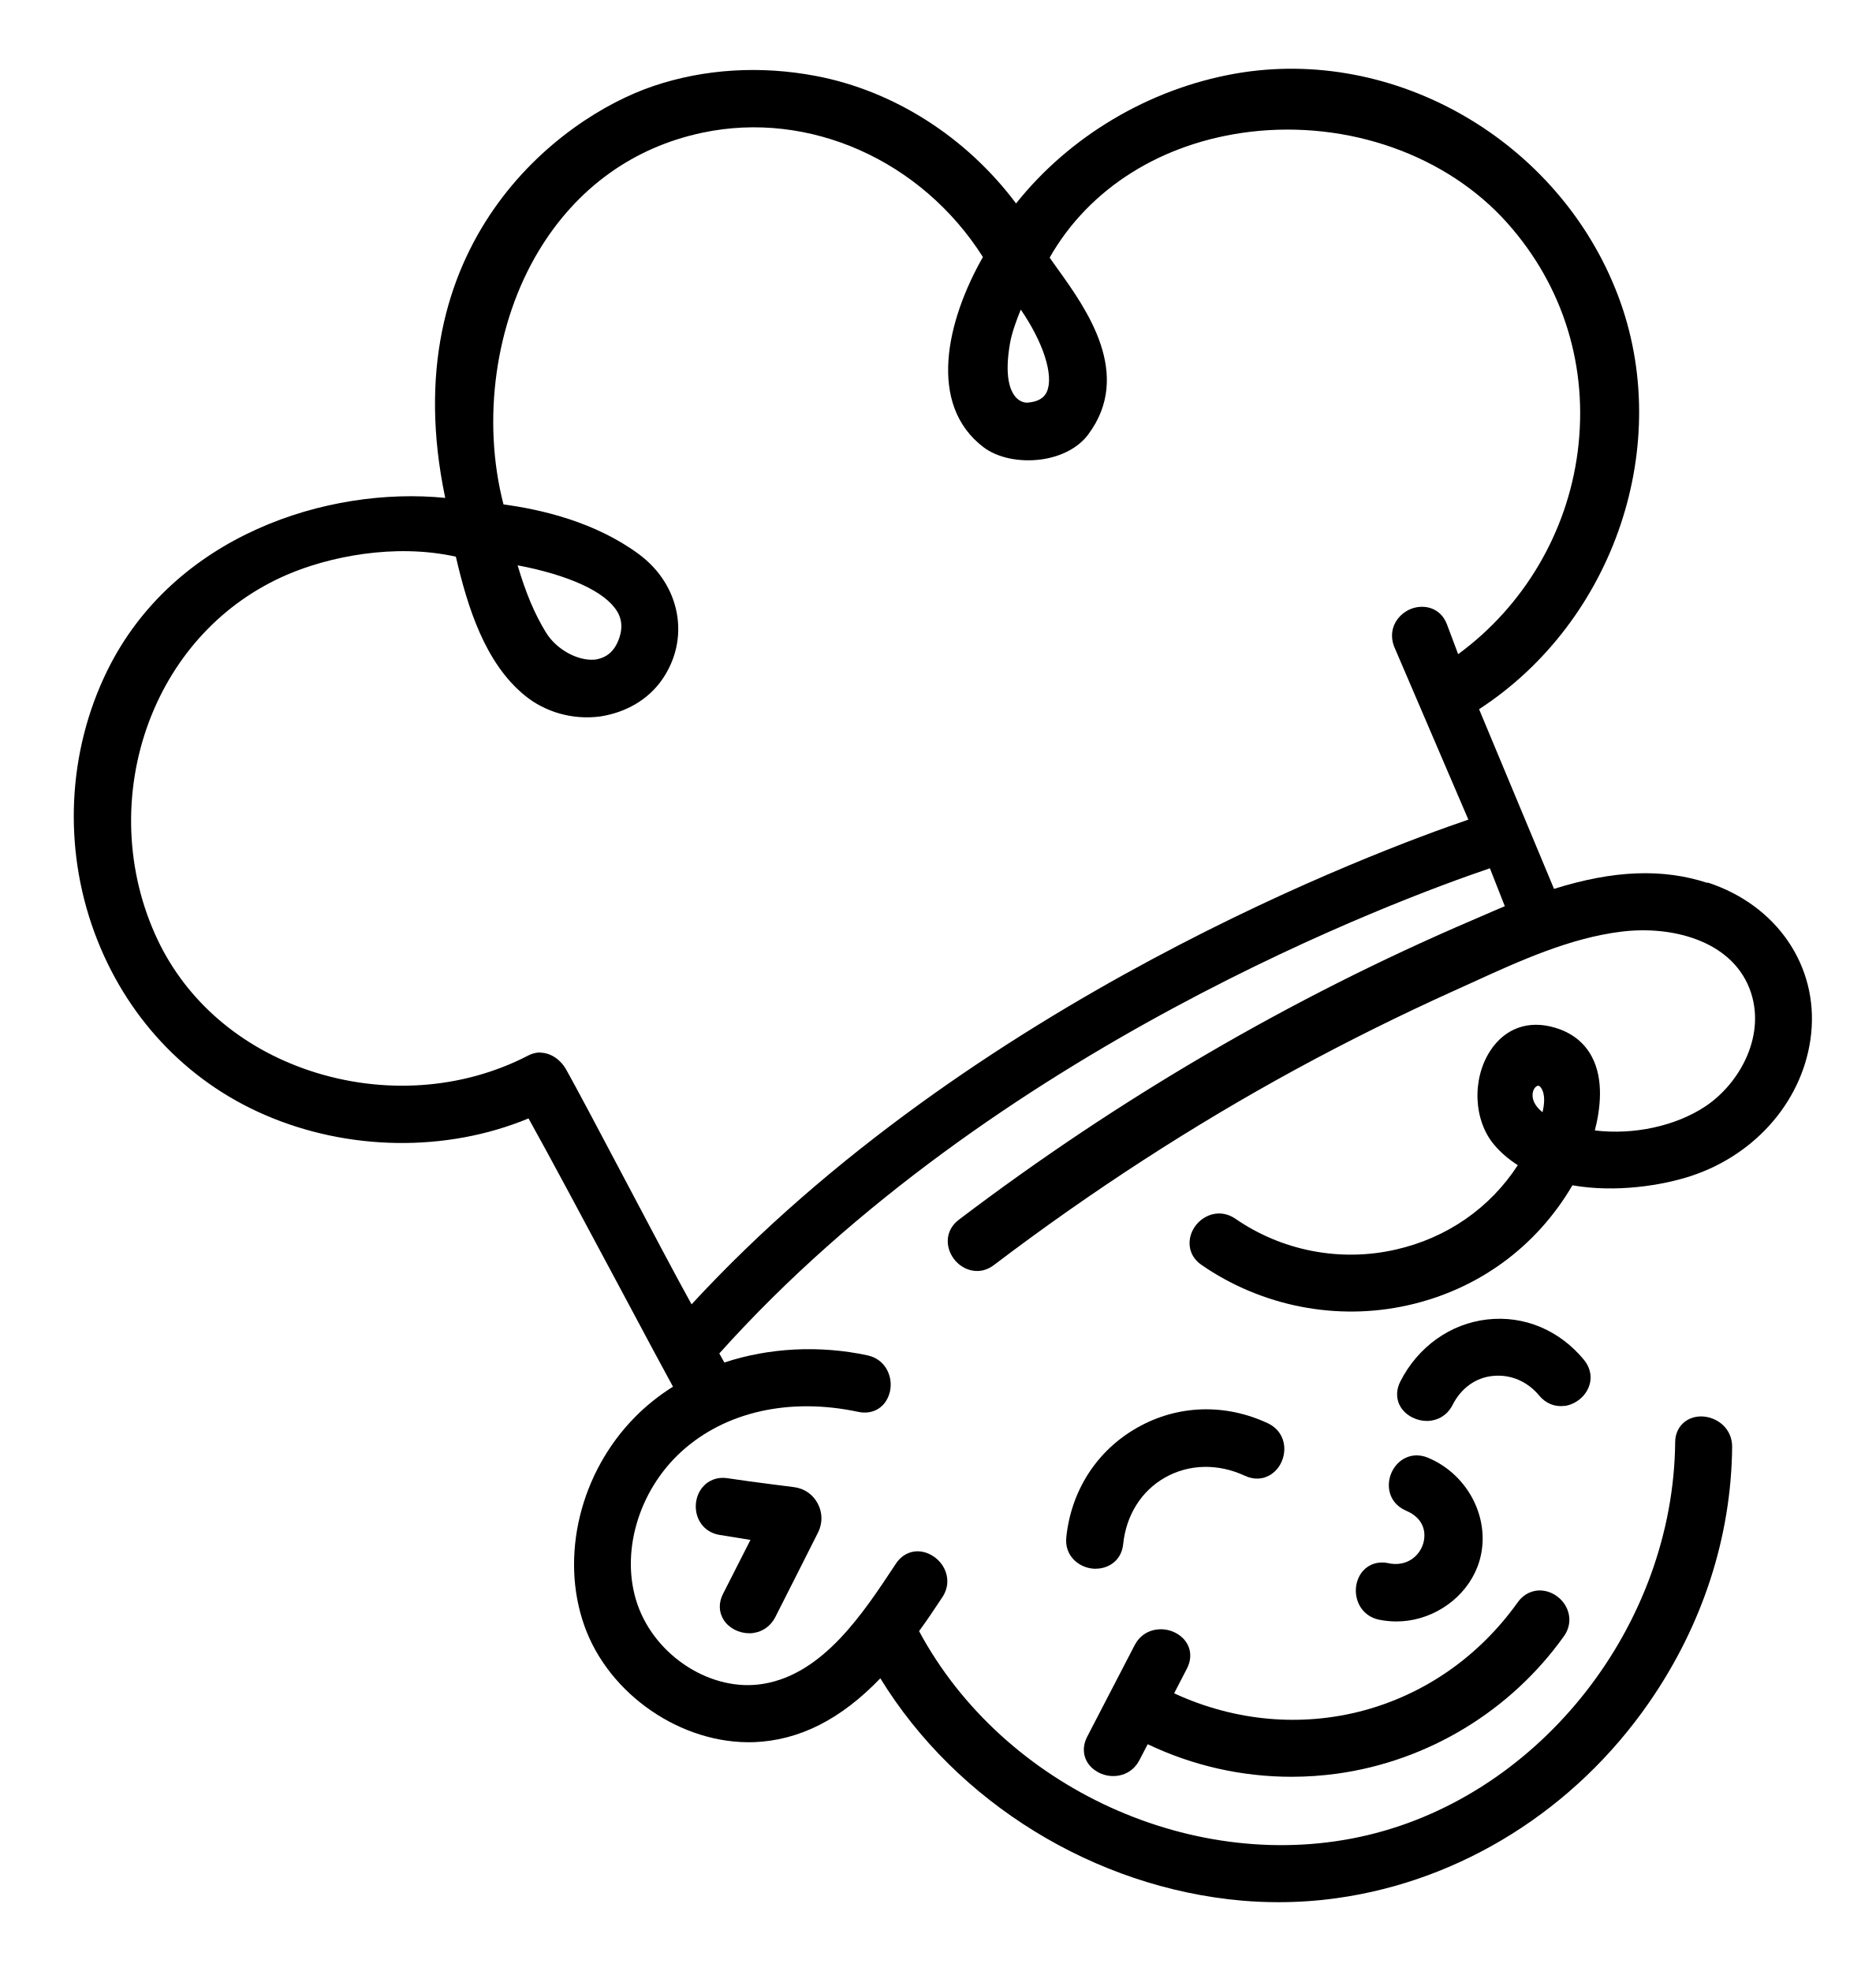
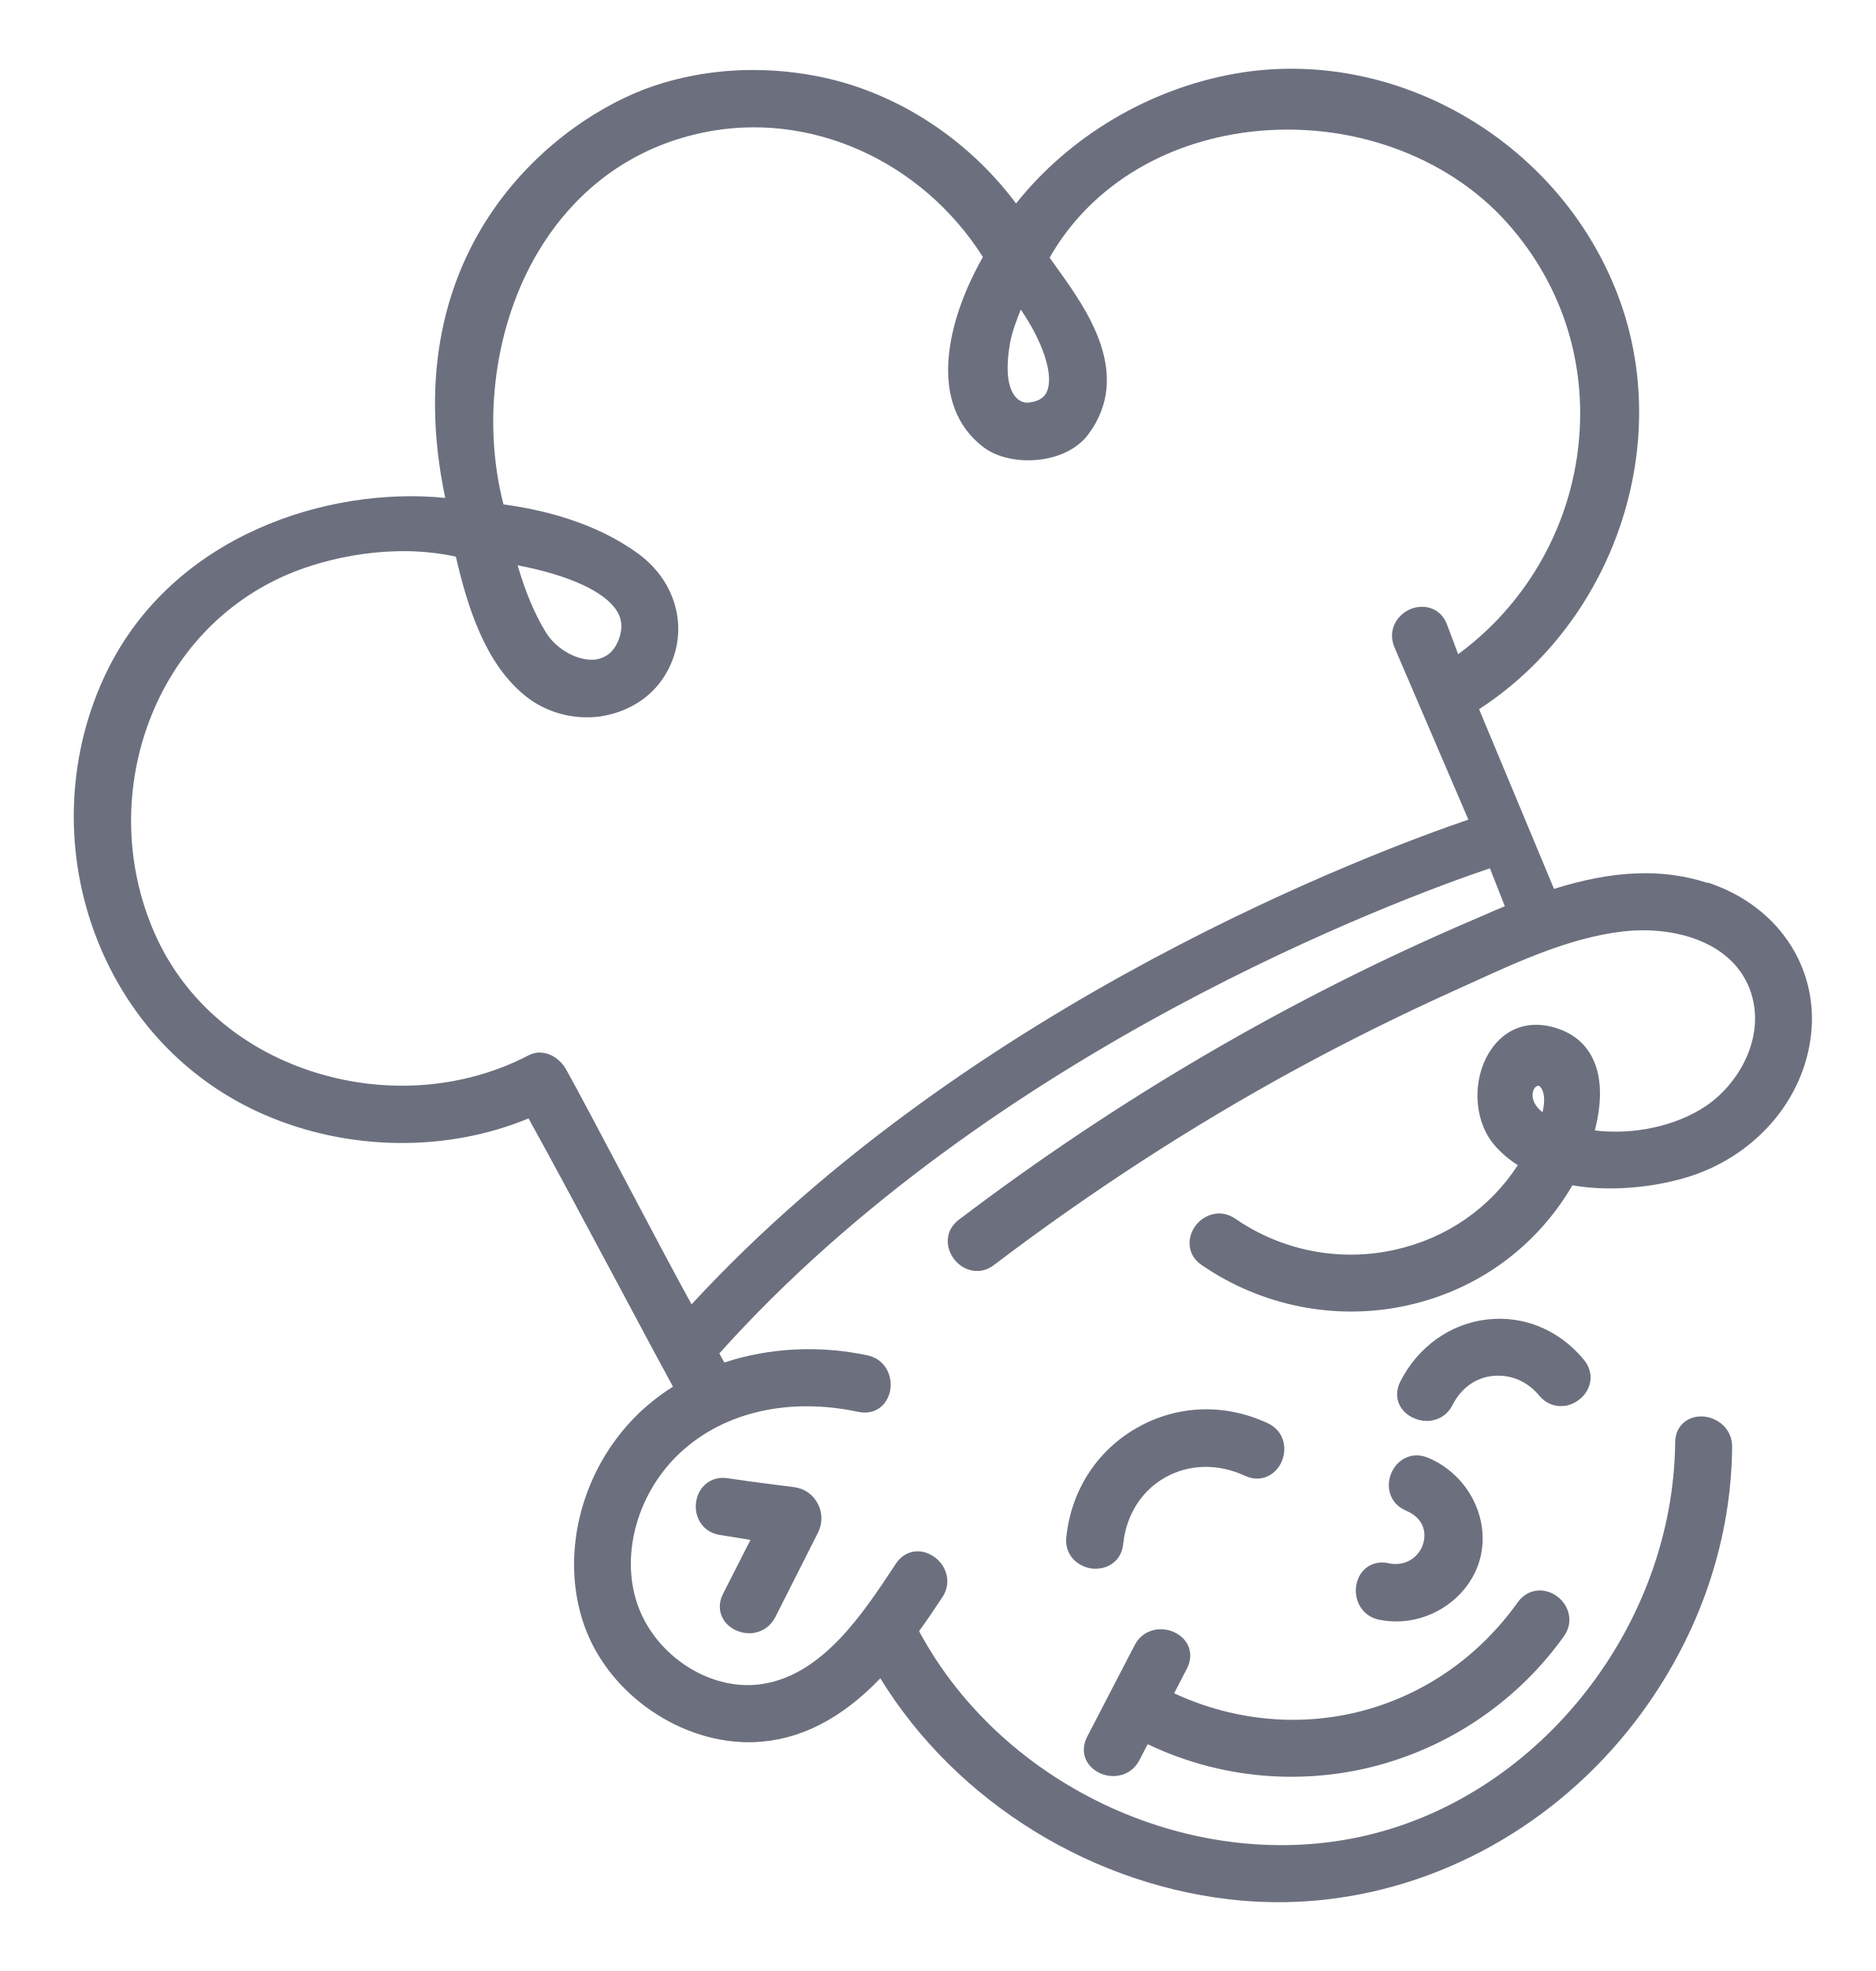
- <svg xmlns="http://www.w3.org/2000/svg" id="Layer_1" version="1.1" viewBox="43 37 215 226" fill="currentColor">
-   <g fill="currentColor">
+ <svg xmlns="http://www.w3.org/2000/svg" id="Layer_1" version="1.1" viewBox="43 37 215 226">
+   <g fill="#6C707E" data-themed="true">
    <path d="M125.97,222.76c.61.93,1.73,1.51,2.91,1.51.07,0,.13,0,.2,0,.1,0,.2-.02.29-.03,1.08-.15,1.99-.81,2.5-1.8.93-1.84,3.33-6.57,4.91-9.72.53-1.06.52-2.26-.03-3.31-.55-1.05-1.54-1.74-2.72-1.89l-2.73-.35c-1.62-.21-3.45-.45-4.86-.67-1.16-.19-2.22.2-2.92,1.05-.76.93-.97,2.28-.53,3.43.41,1.09,1.33,1.83,2.52,2.02l3.52.57-3.15,6.2c-.52,1.02-.48,2.11.1,3Z" />
    <path d="M168.6,216.87c.16,0,.32-.01.48-.03,1.17-.16,2.49-.98,2.68-2.79.34-3.32,2.09-6.11,4.81-7.64,2.75-1.55,6.08-1.62,9.15-.19,1.05.49,2.16.42,3.06-.21.98-.68,1.54-1.92,1.44-3.16-.1-1.18-.79-2.15-1.89-2.66-4.9-2.29-10.35-2.11-14.96.51-4.61,2.61-7.57,7.19-8.13,12.56-.22,2.12,1.39,3.43,3,3.6.12.01.24.02.36.02Z" />
    <path d="M225.15,195.99c.39-1.04.18-2.16-.56-3.06-2.82-3.42-6.86-5.11-11.07-4.64-4.24.47-7.97,3.13-9.99,7.12-.81,1.6-.25,3.3,1.38,4.12.52.26,1.09.4,1.65.4.36,0,.72-.06,1.06-.17.83-.27,1.49-.85,1.91-1.68.97-1.91,2.64-3.12,4.6-3.31,2.01-.21,3.96.6,5.33,2.26.74.89,1.79,1.32,2.89,1.17h.11c1.21-.22,2.27-1.08,2.69-2.21Z" />
    <path d="M202.14,216.23c-1.12-.23-2.17.09-2.88.88-.78.88-1.04,2.21-.65,3.4.38,1.15,1.28,1.96,2.49,2.21.64.13,1.3.2,1.96.2.45,0,.9-.03,1.35-.09,3.82-.53,7.1-3.25,8.17-6.78,1.42-4.69-1.16-9.92-5.87-11.9-1.09-.46-2.23-.33-3.13.35-.97.74-1.49,2-1.34,3.21.14,1.13.85,2.04,1.95,2.51,2.05.86,2.35,2.53,1.95,3.81-.43,1.38-1.86,2.66-4,2.21Z" />
    <path d="M168.94,240.24c.84.44,1.84.53,2.73.25.85-.27,1.52-.84,1.94-1.65l.96-1.84s.03.02.05.02c5.18,2.46,10.77,3.71,16.43,3.71,1.75,0,3.5-.12,5.25-.36,10.4-1.44,19.87-7.18,25.98-15.75.7-.98.82-2.15.34-3.21-.51-1.12-1.62-1.92-2.82-2.03-1.11-.1-2.13.39-2.8,1.33-9.07,12.73-25.24,16.99-39.4,10.45l1.47-2.84c.82-1.59.28-3.27-1.32-4.1-1.52-.79-3.69-.48-4.67,1.41l-5.45,10.51c-.82,1.59-.28,3.28,1.32,4.1Z" />
    <path d="M238.75,138.24c-5.14-1.68-10.74-1.47-17.6.68l-8.59-20.6c15.54-10.11,22.39-30.44,15.92-47.45-6.75-17.75-25.63-28.66-43.92-25.42-9.84,1.75-18.95,7.17-25.08,14.88-5.69-7.61-14.02-12.93-22.95-14.62-6.36-1.21-12.78-.81-18.58,1.14-10.97,3.68-29.99,18.28-23.91,47.24-13.45-1.34-31.13,4.26-38.76,19.84-4.53,9.26-5.06,20.2-1.45,30,3.51,9.53,10.43,16.96,19.49,20.89,9.59,4.17,20.87,4.32,30.27.42,2.22,3.97,7,12.91,10.86,20.14,2.57,4.82,4.82,9.03,5.7,10.62-1.62,1.02-3.08,2.19-4.34,3.47-6.3,6.37-8.64,15.99-5.82,23.94,2.81,7.93,11.19,13.64,19.47,13.35,5.19-.21,9.93-2.61,14.46-7.32,8.75,14.26,24.58,24.01,41.44,25.49,1.39.12,2.79.18,4.19.18,2.23,0,4.46-.15,6.68-.46,14.28-1.98,27.34-10.17,35.84-22.47,6.12-8.85,9.4-18.97,9.5-29.26.02-2.17-1.78-3.49-3.54-3.51h-.01c-1.71,0-2.97,1.23-2.98,2.94-.2,20.96-15.35,40.34-35.25,45.07-19.69,4.69-41.74-5.35-51.43-23.39.81-1.11,1.64-2.32,2.67-3.89.7-1.06.63-2.05.45-2.69-.22-.8-.76-1.53-1.48-2-1.53-1.01-3.31-.66-4.3.85l-.17.26c-3.65,5.52-8.19,12.38-15.01,13.51-5.86,1-12.35-3.08-14.44-9.1-2.01-5.79.06-13,5.04-17.53,5.03-4.58,12.42-6.23,20.28-4.55.83.18,1.66.05,2.31-.37.67-.43,1.13-1.14,1.32-2,.36-1.67-.51-3.67-2.58-4.11-5.48-1.18-11.3-.88-16.41.82l-.58-1.04c31.35-34.98,78.27-52.22,88.34-55.63l1.71,4.35c-.77.32-1.68.71-2.52,1.08l-1.3.56c-20.7,8.88-40.47,20.42-58.76,34.3-1.66,1.26-1.55,3.22-.57,4.51.52.68,1.24,1.15,2.03,1.31.9.19,1.79-.03,2.57-.63,11.13-8.45,22.76-15.98,34.56-22.41,5.86-3.19,11.96-6.22,18.13-9.01l2.14-.97c5.49-2.51,11.17-5.09,17.05-5.82,5.78-.73,12.58,1,14.72,6.52,2.03,5.24-1.09,10.87-5.06,13.51-3.4,2.26-8.22,3.3-12.67,2.76.64-2.49,1.04-5.82-.33-8.43-.86-1.64-2.28-2.77-4.23-3.35-3.03-.91-5.73.05-7.42,2.63-2.14,3.27-1.93,8.03.47,10.83.74.87,1.64,1.64,2.68,2.3-3.2,4.93-8.15,8.36-14,9.68-6.32,1.45-13.03.16-18.38-3.54-.75-.51-1.58-.7-2.42-.55-.88.16-1.7.7-2.23,1.47-.46.67-.67,1.46-.58,2.23.1.87.57,1.61,1.35,2.15,6.9,4.76,15.51,6.45,23.64,4.63,8.03-1.79,14.73-6.67,18.88-13.76,4.99.87,10.3.02,13.63-1.08,7.58-2.51,12.97-8.92,13.74-16.32.81-7.78-3.96-14.74-11.87-17.32ZM104.93,157.68c-.13,0-.26,0-.4.03-.33.05-.65.15-.96.31-7.54,3.92-16.69,4.55-25.11,1.73-7.87-2.64-14.05-7.96-17.38-14.97-3.69-7.77-4.05-16.9-.99-25.05,2.9-7.7,8.51-13.68,15.79-16.82,4.74-2.05,12.3-3.65,19.38-2.08,1.34,5.8,3.34,12.17,7.87,15.89,2.38,1.96,5.55,2.85,8.69,2.43,2.95-.46,5.44-1.92,7.01-4.12,3.35-4.7,2.23-10.94-2.61-14.5-4.96-3.66-11.12-5.11-15.5-5.69-2.5-9.67-.96-20.8,4.06-29.11,4.33-7.17,10.82-11.85,18.77-13.52,12.2-2.58,25.08,3.15,32.13,14.26-4.2,7.38-6.36,16.92.07,21.81,1.59,1.21,4.12,1.74,6.62,1.4,2.31-.32,4.27-1.36,5.38-2.86,5.15-6.89-.21-14.38-3.41-18.86l-.09-.12c-.33-.46-.64-.9-.92-1.3,4.53-7.97,12.9-13.22,23.01-14.43,11.26-1.33,22.55,2.69,29.48,10.49,6.44,7.24,9.29,16.55,8.04,26.22-1.2,9.26-6.18,17.68-13.7,23.19l-1.28-3.41c-.72-1.91-2.58-2.35-4.06-1.81-1.54.58-2.77,2.28-2.01,4.32l8.52,19.87c-10.17,3.47-56.95,20.76-89.05,55.58-1.72-3.1-4.78-8.89-7.74-14.5-2.81-5.32-5.47-10.35-6.65-12.45-.55-.99-1.67-1.91-2.98-1.91ZM113.74,107.08c.56.93.64,1.94.25,3.08-.51,1.47-1.39,2.26-2.76,2.47-1.95.2-4.43-1.14-5.63-3.09-1.3-2.11-2.34-4.58-3.26-7.72,5.92,1.13,10.05,3.04,11.39,5.26ZM163.03,81.88c-.34.78-1.05,1.19-2.24,1.29-.36.01-.88-.12-1.32-.6-.68-.74-1.34-2.41-.69-6.18h0c.2-1.18.74-2.67,1.24-3.89,2.57,3.73,3.8,7.53,3,9.39ZM219.83,164.53c-.61-.49-1.17-1.18-1.14-2.01.02-.62.36-.97.61-1.03,0,0,.02,0,.03,0,.21,0,.39.32.44.42.31.61.33,1.49.06,2.63Z" />
  </g>
</svg>
